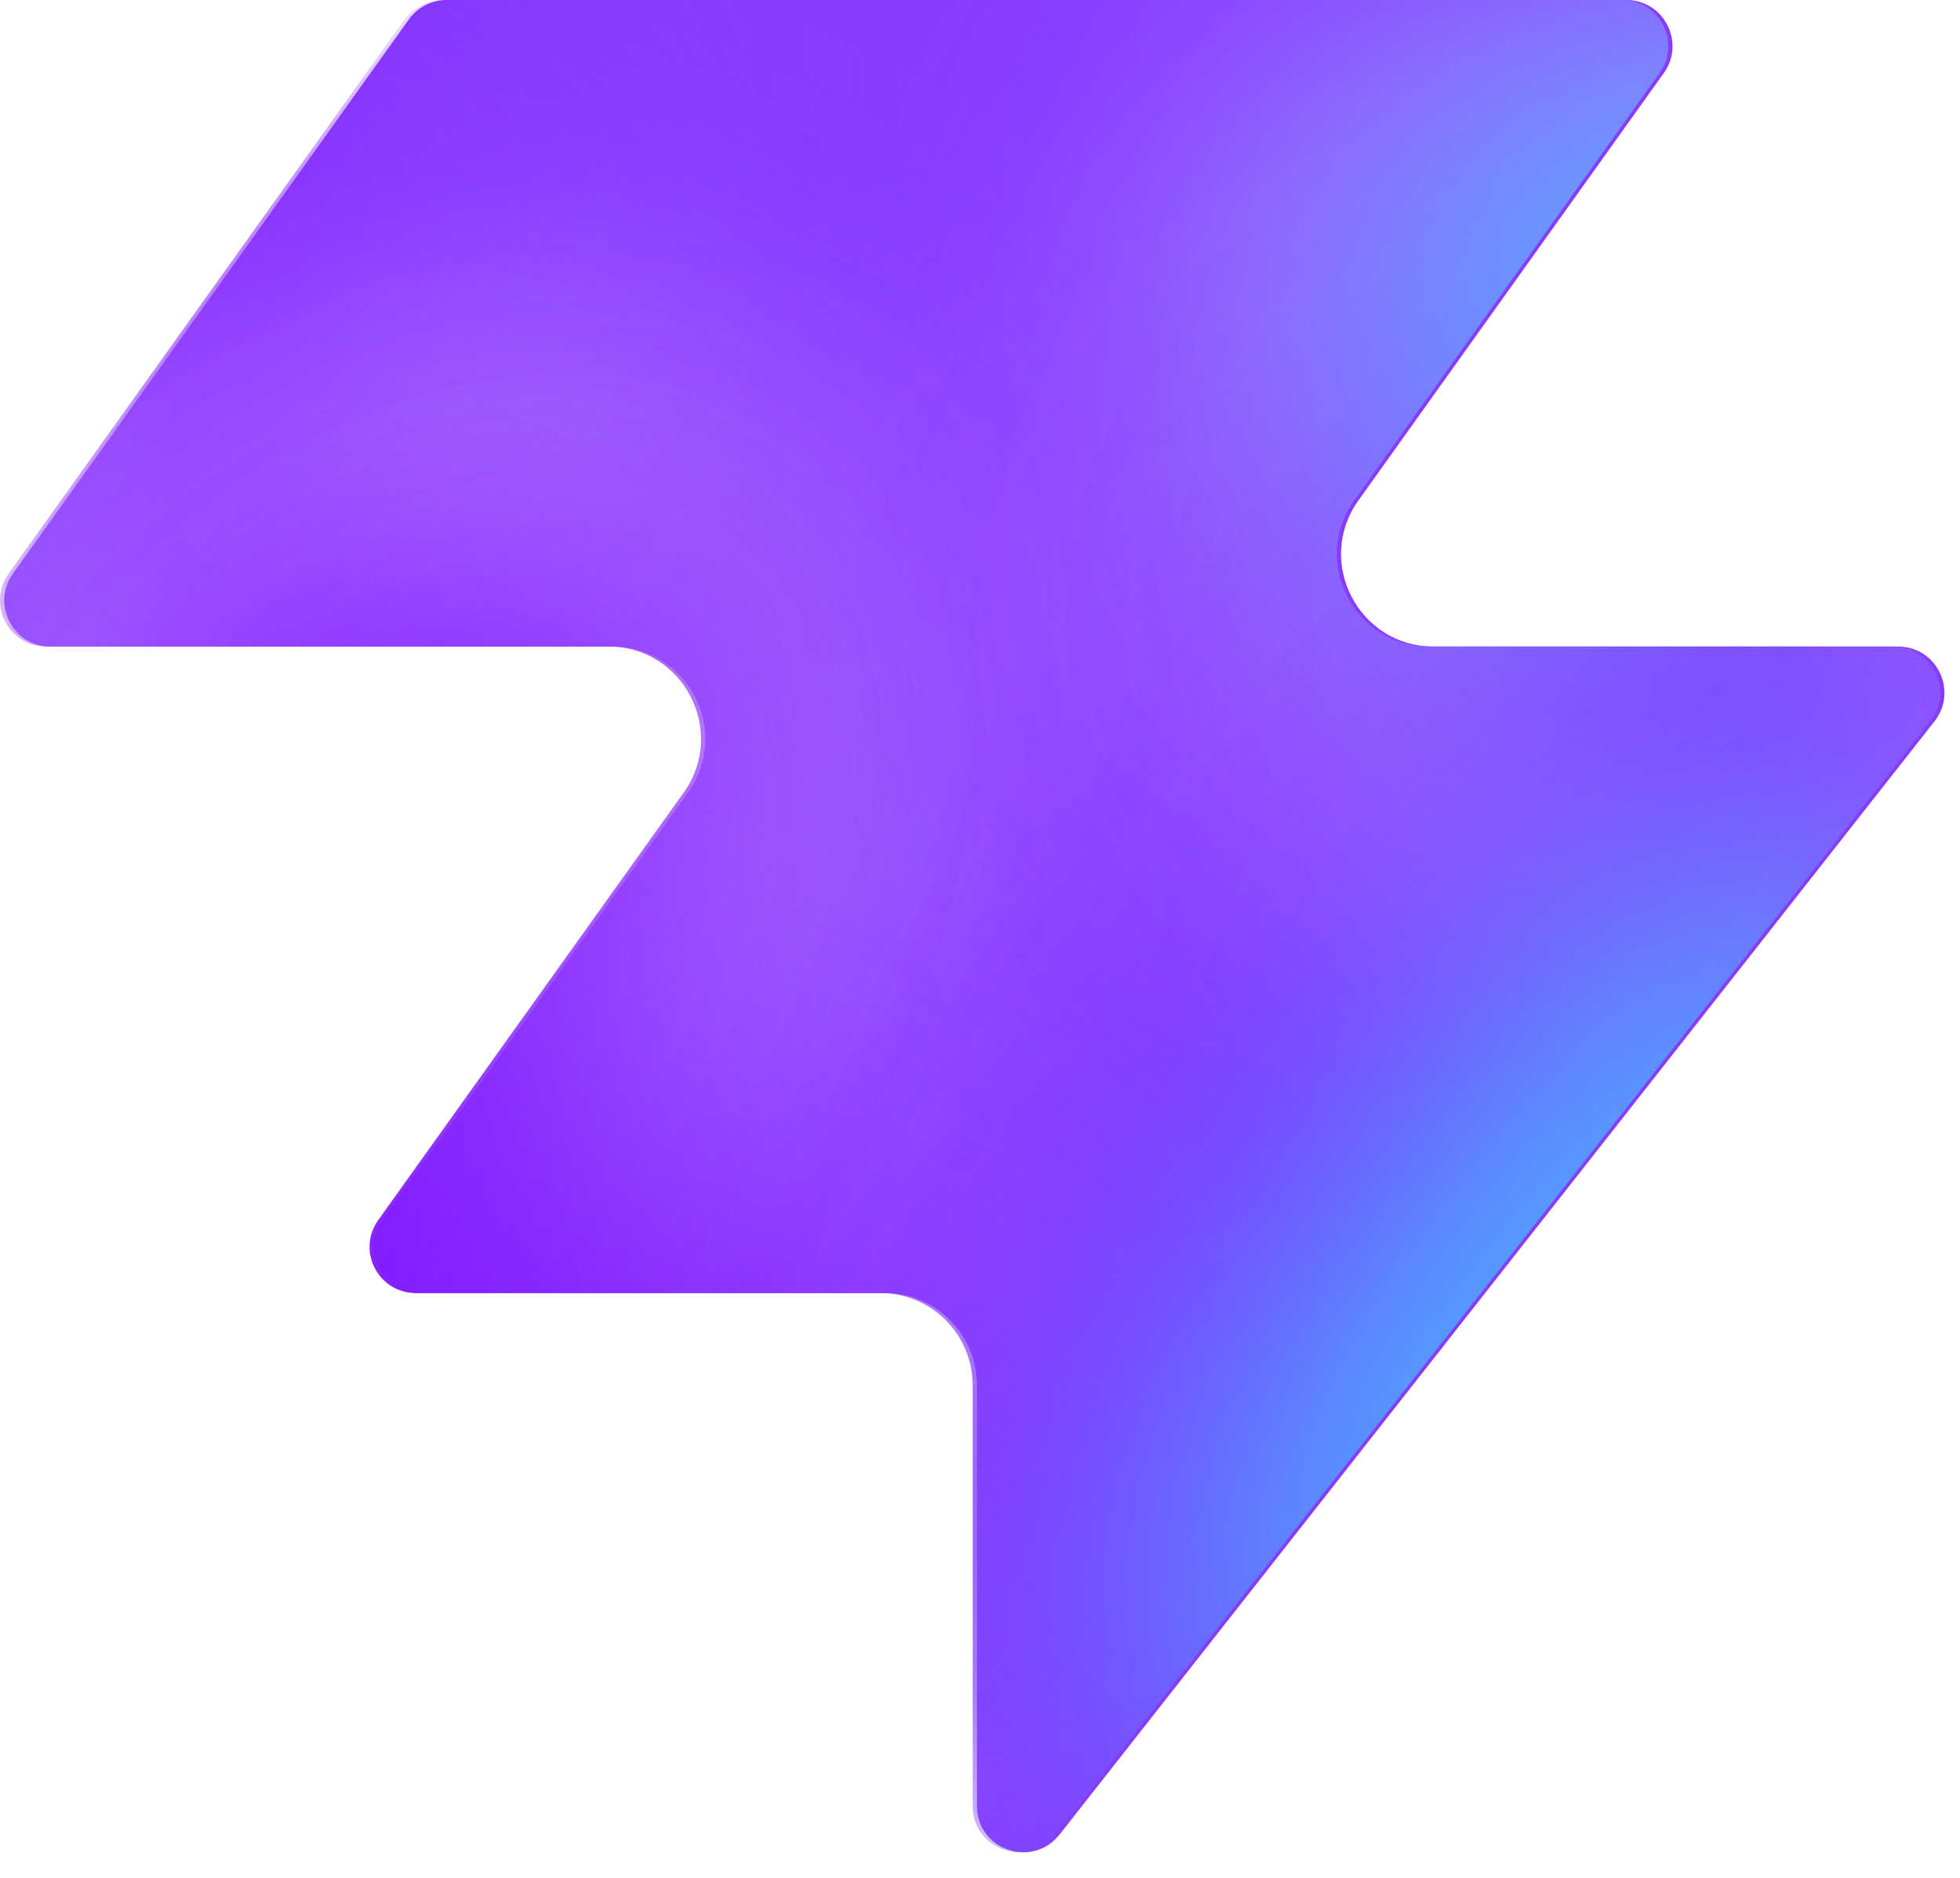
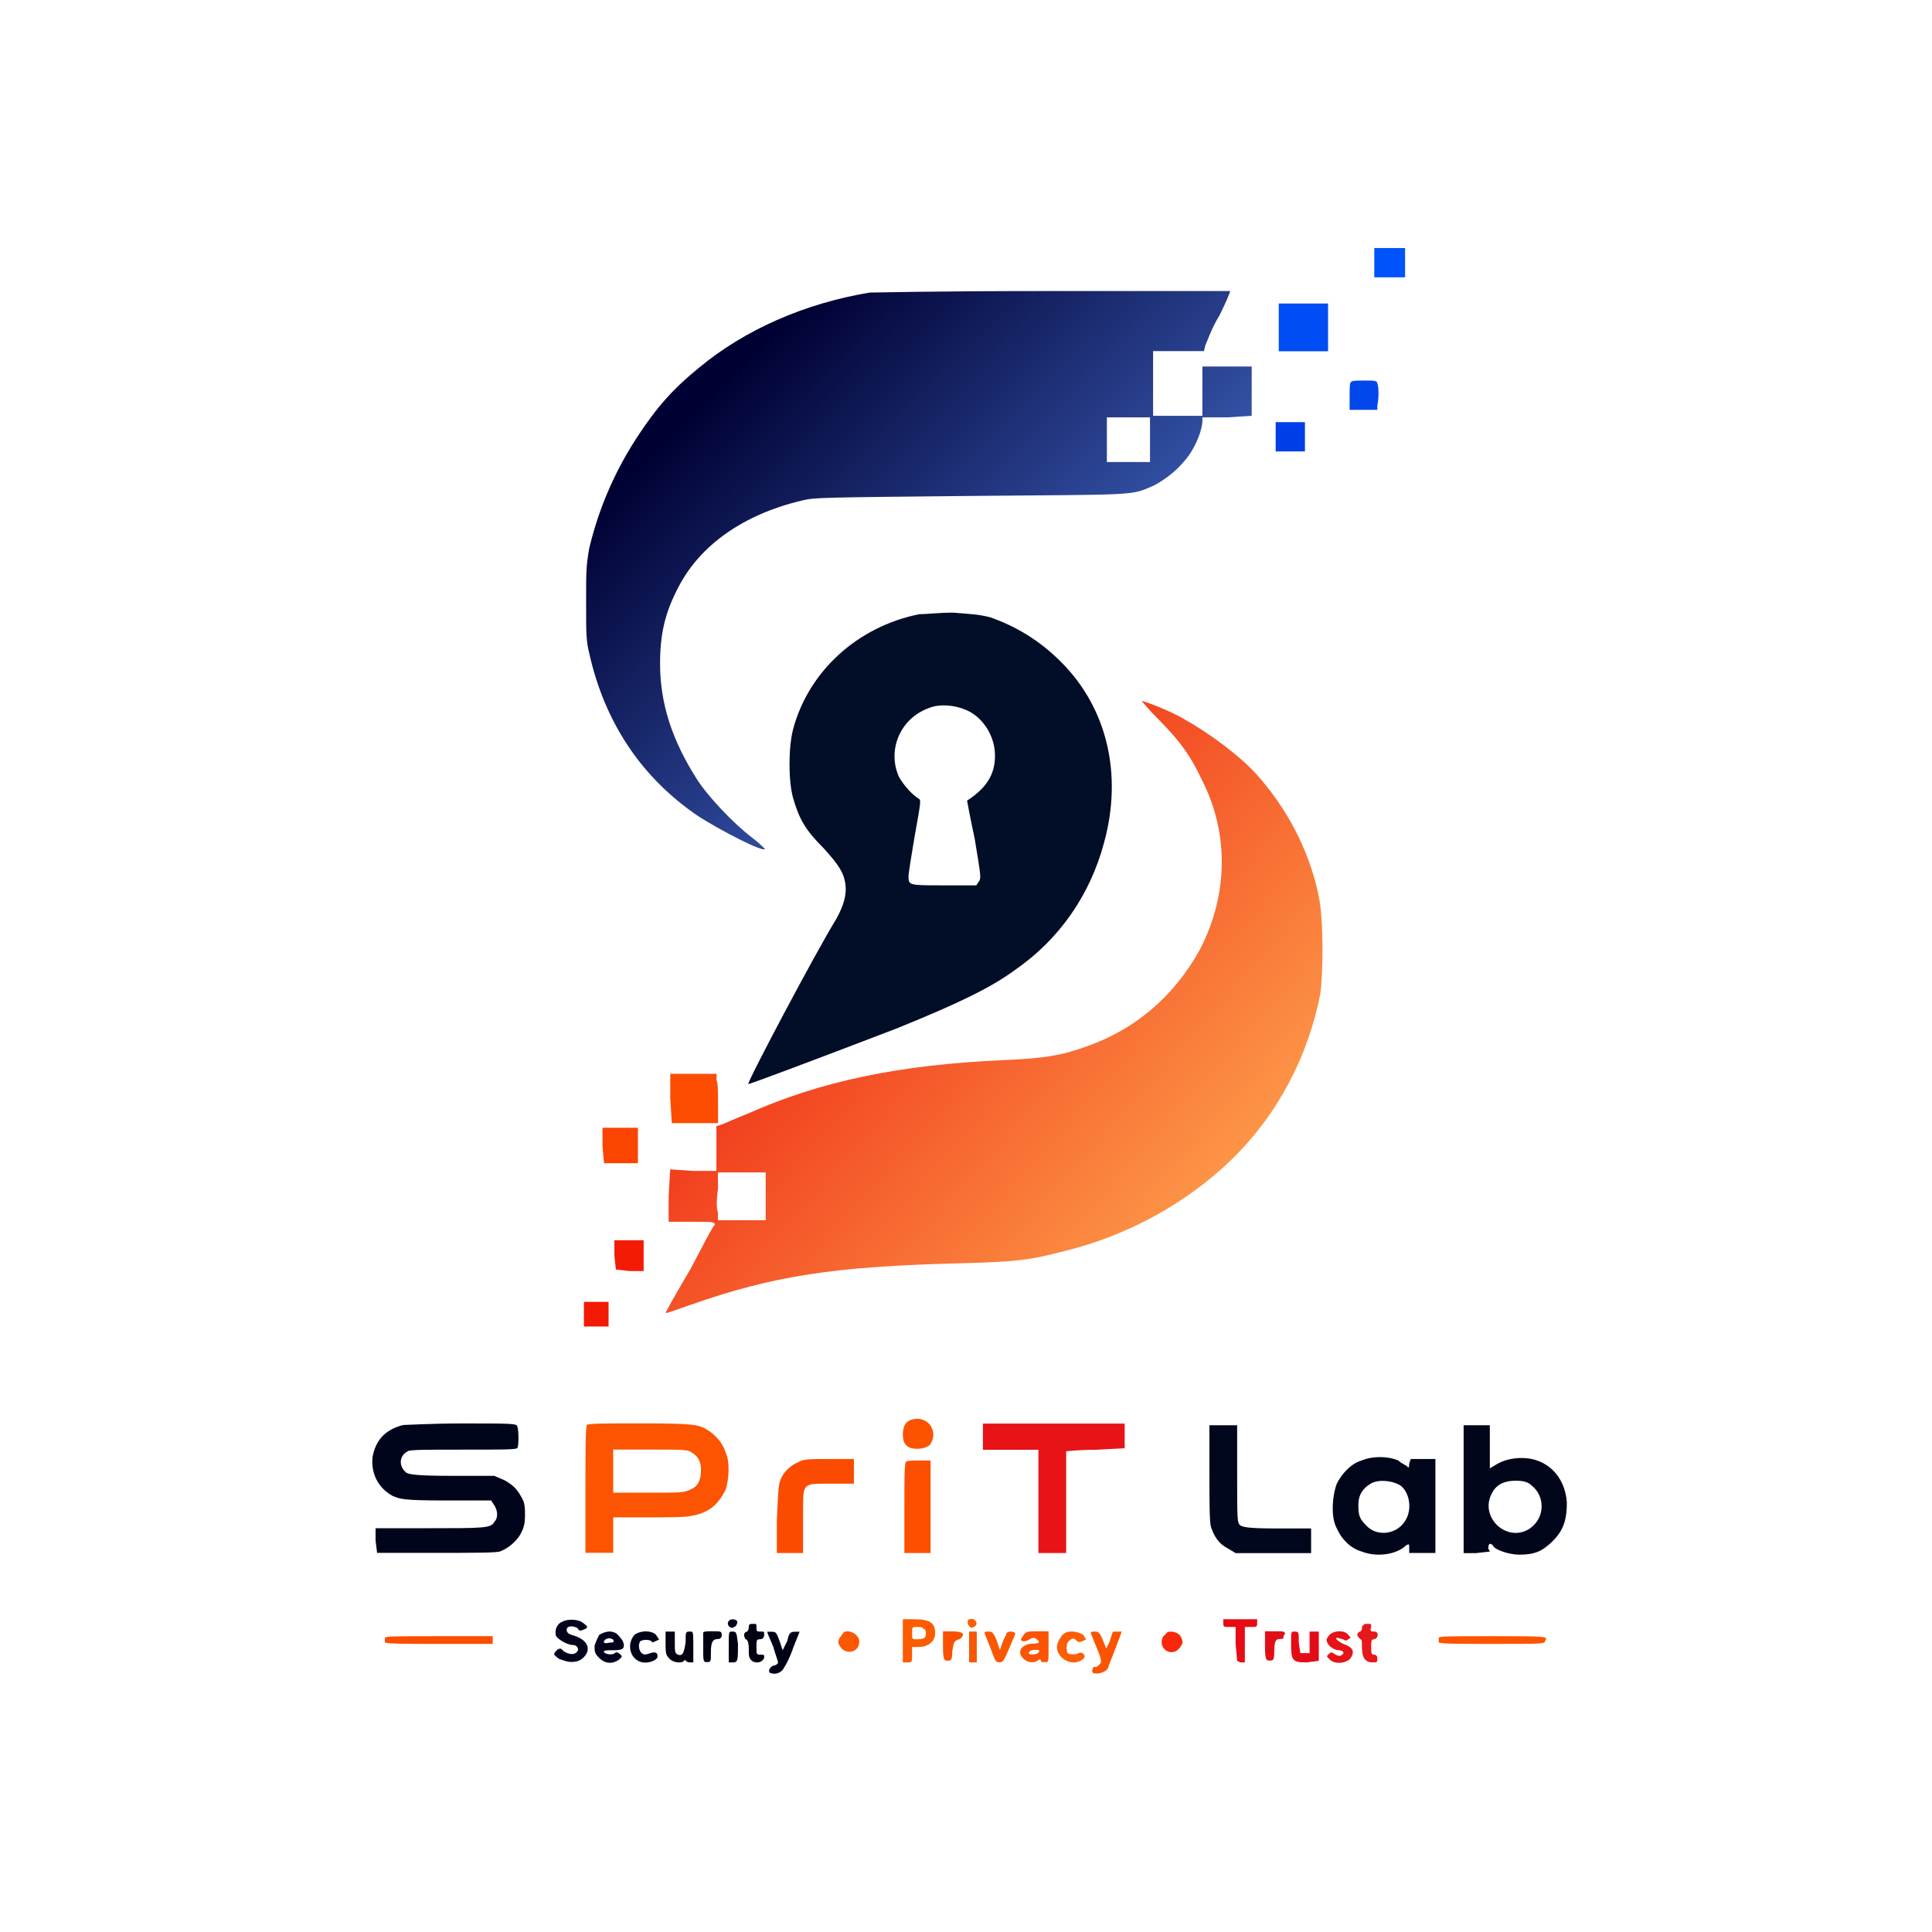
- <svg xmlns="http://www.w3.org/2000/svg" width="48" height="46" fill="none" viewBox="0 0 48 46">
-   <path fill="#863bff" d="M25.946 44.938c-.664.845-2.021.375-2.021-.698V33.937a2.26 2.26 0 0 0-2.262-2.262H10.287c-.92 0-1.456-1.04-.92-1.788l7.48-10.471c1.07-1.497 0-3.578-1.842-3.578H1.237c-.92 0-1.456-1.04-.92-1.788L10.013.474c.214-.297.556-.474.92-.474h28.894c.92 0 1.456 1.04.92 1.788l-7.48 10.471c-1.07 1.498 0 3.579 1.842 3.579h11.377c.943 0 1.473 1.088.89 1.83L25.947 44.94z" style="fill:#863bff;fill:color(display-p3 .525 .23 1);fill-opacity:1" />
-   <mask id="a" width="48" height="46" x="0" y="0" maskUnits="userSpaceOnUse" style="mask-type:alpha">
-     <path fill="#000" d="M25.842 44.938c-.664.844-2.021.375-2.021-.698V33.937a2.26 2.26 0 0 0-2.262-2.262H10.183c-.92 0-1.456-1.04-.92-1.788l7.48-10.471c1.07-1.498 0-3.579-1.842-3.579H1.133c-.92 0-1.456-1.04-.92-1.787L9.91.473c.214-.297.556-.474.92-.474h28.894c.92 0 1.456 1.04.92 1.788l-7.48 10.471c-1.07 1.498 0 3.578 1.842 3.578h11.377c.943 0 1.473 1.088.89 1.832L25.843 44.94z" style="fill:#000;fill-opacity:1" />
-   </mask>
-   <g mask="url(#a)">
-     <g filter="url(#b)">
-       <ellipse cx="5.508" cy="14.704" fill="#ede6ff" rx="5.508" ry="14.704" style="fill:#ede6ff;fill:color(display-p3 .927 .903 1);fill-opacity:1" transform="matrix(.00324 1 1 -.00324 -4.47 31.516)" />
-     </g>
-     <g filter="url(#c)">
-       <ellipse cx="10.399" cy="29.851" fill="#ede6ff" rx="10.399" ry="29.851" style="fill:#ede6ff;fill:color(display-p3 .927 .903 1);fill-opacity:1" transform="matrix(.00324 1 1 -.00324 -39.328 7.883)" />
-     </g>
-     <g filter="url(#d)">
-       <ellipse cx="5.508" cy="30.487" fill="#7e14ff" rx="5.508" ry="30.487" style="fill:#7e14ff;fill:color(display-p3 .492 .077 1);fill-opacity:1" transform="rotate(89.814 -25.913 -14.639)scale(1 -1)" />
-     </g>
-     <g filter="url(#e)">
-       <ellipse cx="5.508" cy="30.599" fill="#7e14ff" rx="5.508" ry="30.599" style="fill:#7e14ff;fill:color(display-p3 .492 .077 1);fill-opacity:1" transform="rotate(89.814 -32.644 -3.334)scale(1 -1)" />
-     </g>
-     <g filter="url(#f)">
-       <ellipse cx="5.508" cy="30.599" fill="#7e14ff" rx="5.508" ry="30.599" style="fill:#7e14ff;fill:color(display-p3 .492 .077 1);fill-opacity:1" transform="matrix(.00324 1 1 -.00324 -34.34 30.47)" />
-     </g>
-     <g filter="url(#g)">
-       <ellipse cx="14.072" cy="22.078" fill="#ede6ff" rx="14.072" ry="22.078" style="fill:#ede6ff;fill:color(display-p3 .927 .903 1);fill-opacity:1" transform="rotate(93.35 24.506 48.493)scale(-1 1)" />
-     </g>
-     <g filter="url(#h)">
-       <ellipse cx="3.47" cy="21.501" fill="#7e14ff" rx="3.47" ry="21.501" style="fill:#7e14ff;fill:color(display-p3 .492 .077 1);fill-opacity:1" transform="rotate(89.009 28.708 47.59)scale(-1 1)" />
-     </g>
-     <g filter="url(#i)">
-       <ellipse cx="3.47" cy="21.501" fill="#7e14ff" rx="3.47" ry="21.501" style="fill:#7e14ff;fill:color(display-p3 .492 .077 1);fill-opacity:1" transform="rotate(89.009 28.708 47.59)scale(-1 1)" />
-     </g>
-     <g filter="url(#j)">
-       <ellipse cx=".387" cy="8.972" fill="#7e14ff" rx="4.407" ry="29.108" style="fill:#7e14ff;fill:color(display-p3 .492 .077 1);fill-opacity:1" transform="rotate(39.51 .387 8.972)" />
-     </g>
-     <g filter="url(#k)">
-       <ellipse cx="47.523" cy="-6.092" fill="#7e14ff" rx="4.407" ry="29.108" style="fill:#7e14ff;fill:color(display-p3 .492 .077 1);fill-opacity:1" transform="rotate(37.892 47.523 -6.092)" />
-     </g>
-     <g filter="url(#l)">
-       <ellipse cx="41.412" cy="6.333" fill="#47bfff" rx="5.971" ry="9.665" style="fill:#47bfff;fill:color(display-p3 .28 .748 1);fill-opacity:1" transform="rotate(37.892 41.412 6.333)" />
-     </g>
-     <g filter="url(#m)">
-       <ellipse cx="-1.879" cy="38.332" fill="#7e14ff" rx="4.407" ry="29.108" style="fill:#7e14ff;fill:color(display-p3 .492 .077 1);fill-opacity:1" transform="rotate(37.892 -1.88 38.332)" />
-     </g>
-     <g filter="url(#n)">
-       <ellipse cx="-1.879" cy="38.332" fill="#7e14ff" rx="4.407" ry="29.108" style="fill:#7e14ff;fill:color(display-p3 .492 .077 1);fill-opacity:1" transform="rotate(37.892 -1.88 38.332)" />
-     </g>
-     <g filter="url(#o)">
-       <ellipse cx="35.651" cy="29.907" fill="#7e14ff" rx="4.407" ry="29.108" style="fill:#7e14ff;fill:color(display-p3 .492 .077 1);fill-opacity:1" transform="rotate(37.892 35.651 29.907)" />
-     </g>
-     <g filter="url(#p)">
-       <ellipse cx="38.418" cy="32.4" fill="#47bfff" rx="5.971" ry="15.297" style="fill:#47bfff;fill:color(display-p3 .28 .748 1);fill-opacity:1" transform="rotate(37.892 38.418 32.4)" />
-     </g>
-   </g>
+ <svg xmlns="http://www.w3.org/2000/svg" viewBox="0 0 1254 1254" width="1254" height="1254">
  <defs>
-     <filter id="b" width="60.045" height="41.654" x="-19.77" y="16.149" color-interpolation-filters="sRGB" filterUnits="userSpaceOnUse">
-       <feFlood flood-opacity="0" result="BackgroundImageFix" />
-       <feBlend in="SourceGraphic" in2="BackgroundImageFix" result="shape" />
-       <feGaussianBlur result="effect1_foregroundBlur_2002_17158" stdDeviation="7.659" />
-     </filter>
-     <filter id="c" width="90.34" height="51.437" x="-54.613" y="-7.533" color-interpolation-filters="sRGB" filterUnits="userSpaceOnUse">
-       <feFlood flood-opacity="0" result="BackgroundImageFix" />
-       <feBlend in="SourceGraphic" in2="BackgroundImageFix" result="shape" />
-       <feGaussianBlur result="effect1_foregroundBlur_2002_17158" stdDeviation="7.659" />
-     </filter>
-     <filter id="d" width="79.355" height="29.4" x="-49.64" y="2.03" color-interpolation-filters="sRGB" filterUnits="userSpaceOnUse">
-       <feFlood flood-opacity="0" result="BackgroundImageFix" />
-       <feBlend in="SourceGraphic" in2="BackgroundImageFix" result="shape" />
-       <feGaussianBlur result="effect1_foregroundBlur_2002_17158" stdDeviation="4.596" />
-     </filter>
-     <filter id="e" width="79.579" height="29.4" x="-45.045" y="20.029" color-interpolation-filters="sRGB" filterUnits="userSpaceOnUse">
-       <feFlood flood-opacity="0" result="BackgroundImageFix" />
-       <feBlend in="SourceGraphic" in2="BackgroundImageFix" result="shape" />
-       <feGaussianBlur result="effect1_foregroundBlur_2002_17158" stdDeviation="4.596" />
-     </filter>
-     <filter id="f" width="79.579" height="29.4" x="-43.513" y="21.178" color-interpolation-filters="sRGB" filterUnits="userSpaceOnUse">
-       <feFlood flood-opacity="0" result="BackgroundImageFix" />
-       <feBlend in="SourceGraphic" in2="BackgroundImageFix" result="shape" />
-       <feGaussianBlur result="effect1_foregroundBlur_2002_17158" stdDeviation="4.596" />
-     </filter>
-     <filter id="g" width="74.749" height="58.852" x="15.756" y="-17.901" color-interpolation-filters="sRGB" filterUnits="userSpaceOnUse">
-       <feFlood flood-opacity="0" result="BackgroundImageFix" />
-       <feBlend in="SourceGraphic" in2="BackgroundImageFix" result="shape" />
-       <feGaussianBlur result="effect1_foregroundBlur_2002_17158" stdDeviation="7.659" />
-     </filter>
-     <filter id="h" width="61.377" height="25.362" x="23.548" y="2.284" color-interpolation-filters="sRGB" filterUnits="userSpaceOnUse">
-       <feFlood flood-opacity="0" result="BackgroundImageFix" />
-       <feBlend in="SourceGraphic" in2="BackgroundImageFix" result="shape" />
-       <feGaussianBlur result="effect1_foregroundBlur_2002_17158" stdDeviation="4.596" />
-     </filter>
-     <filter id="i" width="61.377" height="25.362" x="23.548" y="2.284" color-interpolation-filters="sRGB" filterUnits="userSpaceOnUse">
-       <feFlood flood-opacity="0" result="BackgroundImageFix" />
-       <feBlend in="SourceGraphic" in2="BackgroundImageFix" result="shape" />
-       <feGaussianBlur result="effect1_foregroundBlur_2002_17158" stdDeviation="4.596" />
-     </filter>
-     <filter id="j" width="56.045" height="63.649" x="-27.636" y="-22.853" color-interpolation-filters="sRGB" filterUnits="userSpaceOnUse">
-       <feFlood flood-opacity="0" result="BackgroundImageFix" />
-       <feBlend in="SourceGraphic" in2="BackgroundImageFix" result="shape" />
-       <feGaussianBlur result="effect1_foregroundBlur_2002_17158" stdDeviation="4.596" />
-     </filter>
-     <filter id="k" width="54.814" height="64.646" x="20.116" y="-38.415" color-interpolation-filters="sRGB" filterUnits="userSpaceOnUse">
-       <feFlood flood-opacity="0" result="BackgroundImageFix" />
-       <feBlend in="SourceGraphic" in2="BackgroundImageFix" result="shape" />
-       <feGaussianBlur result="effect1_foregroundBlur_2002_17158" stdDeviation="4.596" />
-     </filter>
-     <filter id="l" width="33.541" height="35.313" x="24.641" y="-11.323" color-interpolation-filters="sRGB" filterUnits="userSpaceOnUse">
-       <feFlood flood-opacity="0" result="BackgroundImageFix" />
-       <feBlend in="SourceGraphic" in2="BackgroundImageFix" result="shape" />
-       <feGaussianBlur result="effect1_foregroundBlur_2002_17158" stdDeviation="4.596" />
-     </filter>
-     <filter id="m" width="54.814" height="64.646" x="-29.286" y="6.009" color-interpolation-filters="sRGB" filterUnits="userSpaceOnUse">
-       <feFlood flood-opacity="0" result="BackgroundImageFix" />
-       <feBlend in="SourceGraphic" in2="BackgroundImageFix" result="shape" />
-       <feGaussianBlur result="effect1_foregroundBlur_2002_17158" stdDeviation="4.596" />
-     </filter>
-     <filter id="n" width="54.814" height="64.646" x="-29.286" y="6.009" color-interpolation-filters="sRGB" filterUnits="userSpaceOnUse">
-       <feFlood flood-opacity="0" result="BackgroundImageFix" />
-       <feBlend in="SourceGraphic" in2="BackgroundImageFix" result="shape" />
-       <feGaussianBlur result="effect1_foregroundBlur_2002_17158" stdDeviation="4.596" />
-     </filter>
-     <filter id="o" width="54.814" height="64.646" x="8.244" y="-2.416" color-interpolation-filters="sRGB" filterUnits="userSpaceOnUse">
-       <feFlood flood-opacity="0" result="BackgroundImageFix" />
-       <feBlend in="SourceGraphic" in2="BackgroundImageFix" result="shape" />
-       <feGaussianBlur result="effect1_foregroundBlur_2002_17158" stdDeviation="4.596" />
-     </filter>
-     <filter id="p" width="39.409" height="43.623" x="18.713" y="10.588" color-interpolation-filters="sRGB" filterUnits="userSpaceOnUse">
-       <feFlood flood-opacity="0" result="BackgroundImageFix" />
-       <feBlend in="SourceGraphic" in2="BackgroundImageFix" result="shape" />
-       <feGaussianBlur result="effect1_foregroundBlur_2002_17158" stdDeviation="4.596" />
-     </filter>
+     <linearGradient id="grad2" x1="0.113" y1="0.727" x2="0.961" y2="0.000">
+       <stop offset="0%" stop-color="#000133" />
+       <stop offset="100%" stop-color="#598cfb" />
+     </linearGradient>
+     <linearGradient id="grad7" x1="0.019" y1="0.987" x2="0.958" y2="0.214">
+       <stop offset="0%" stop-color="#ea0000" />
+       <stop offset="100%" stop-color="#fea14c" />
+     </linearGradient>
  </defs>
+   <g transform="translate(892,161)">
+     <g transform="translate(-3,22) scale(1,-1)" fill="#0053fb" stroke="none">
+       <path d="M3 13 l0 -10 10 0 10 0 0 10 0 9 -10 0 -10 0 0 -9z" />
+     </g>
+   </g>
+   <g transform="translate(380,189)">
+     <g transform="translate(-3.566808,365.9034) scale(1,-1)" fill="url(#grad2)" stroke="none">
+       <path d="M188 365 c-42 -7 -81 -24 -111 -49 -16 -13 -27 -25 -40 -45 -15 -23 -25 -47 -31 -72 -2 -12 -2 -14 -2 -35 0 -20 0 -25 2 -33 10 -45 34 -81 71 -106 14 -9 43 -24 43 -21 0 0 -4 4 -8 7 -12 9 -29 27 -36 38 -16 25 -24 49 -24 75 0 19 3 33 12 50 14 27 42 47 80 56 8 2 11 2 109 3 111 1 104 0 120 7 9 5 16 11 22 19 5 7 9 17 9 23 l0 2 16 0 16 1 0 16 0 16 -16 0 -16 0 0 -16 0 -16 -16 0 -16 0 0 21 0 21 16 0 17 0 1 4 c1 2 4 11 9 19 4 8 7 15 7 16 0 0 -51 0 -113 0 -85 0 -115 -1 -121 -1z m182 -95 l0 -15 -14 0 -14 0 0 14 0 15 14 0 14 0 0 -14z" />
+     </g>
+   </g>
+   <g transform="translate(830,197)">
+     <g transform="translate(-3,34) scale(1,-1)" fill="#004cf5" stroke="none">
+       <path d="M3 19 l0 -16 16 0 16 0 0 16 0 15 -16 0 -16 0 0 -15z" />
+     </g>
+   </g>
+   <g transform="translate(876,247)">
+     <g transform="translate(-3,22) scale(1,-1)" fill="#0147ec" stroke="none">
+       <path d="M4 21 c-1 0 -1 -4 -1 -9 l0 -9 9 0 9 0 0 3 c1 4 1 12 0 14 0 2 -2 2 -8 2 -5 0 -9 0 -9 -1z" />
+     </g>
+   </g>
+   <g transform="translate(828,274)">
+     <g transform="translate(-3,22) scale(1,-1)" fill="#003ee8" stroke="none">
+       <path d="M3 13 l0 -10 10 0 9 0 0 10 0 9 -9 0 -10 0 0 -9z" />
+     </g>
+   </g>
+   <g transform="translate(486,398)">
+     <g transform="translate(-3.310523,308.6557) scale(1,-1)" fill="#020d27" stroke="none">
+       <path d="M114 308 c-40 -8 -72 -37 -82 -75 -3 -12 -3 -33 0 -44 4 -14 8 -21 20 -33 10 -11 13 -16 14 -23 1 -7 -1 -14 -6 -23 -13 -21 -58 -106 -57 -107 1 0 36 13 96 36 42 17 62 27 77 38 29 20 49 49 58 83 12 44 2 87 -28 117 -14 14 -29 23 -46 29 -8 2 -12 2 -24 3 -10 0 -17 -1 -22 -1z m30 -62 c10 -4 18 -15 19 -27 1 -13 -4 -23 -18 -32 0 0 2 -11 5 -25 4 -24 4 -25 3 -27 l-2 -3 -21 0 c-23 0 -23 0 -23 6 0 2 2 14 4 26 4 22 4 23 3 24 -5 3 -10 9 -13 14 -8 17 0 38 19 45 7 3 17 2 24 -1z" />
+     </g>
+   </g>
+   <g transform="translate(432,455)">
+     <g transform="translate(-3,401) scale(1,-1)" fill="url(#grad7)" stroke="none">
+       <path d="M323 389 c14 -14 21 -24 28 -39 18 -35 17 -75 -1 -110 -17 -31 -43 -53 -76 -64 -14 -5 -26 -7 -50 -8 -70 -3 -121 -14 -168 -35 -8 -3 -16 -7 -17 -7 l-3 -1 0 -15 0 -14 -15 0 -15 1 -1 -17 0 -17 15 0 c13 0 15 0 15 -2 -1 0 -8 -14 -16 -29 -9 -15 -16 -28 -16 -28 0 -1 7 2 16 5 54 19 94 25 174 27 38 1 46 2 69 8 41 10 79 31 108 59 30 29 50 67 58 108 2 15 2 49 -1 63 -6 30 -21 58 -41 80 -11 12 -30 26 -46 35 -8 5 -26 12 -28 12 0 0 5 -6 11 -12z m-255 -309 l0 -16 -15 0 -16 0 0 5 c-1 2 -1 9 0 15 l0 11 16 0 15 0 0 -15z" />
+     </g>
+   </g>
+   <g transform="translate(435,697)">
+     <g transform="translate(-2.950457,36) scale(1,-1)" fill="#fb4c00" stroke="none">
+       <path d="M3 20 l1 -16 15 0 15 0 0 12 c0 7 0 14 -1 16 l0 4 -15 0 -15 0 0 -16z" />
+     </g>
+   </g>
+   <g transform="translate(391,732)">
+     <g transform="translate(-2.936529,27) scale(1,-1)" fill="#fb4400" stroke="none">
+       <path d="M3 15 l1 -11 11 0 11 0 0 11 0 12 -11 0 -12 0 0 -12z" />
+     </g>
+   </g>
+   <g transform="translate(399,805)">
+     <g transform="translate(-3.225981,23) scale(1,-1)" fill="#f41b04" stroke="none">
+       <path d="M3 13 l1 -9 9 -1 9 0 0 10 0 10 -9 0 -10 0 0 -10z" />
+     </g>
+   </g>
+   <g transform="translate(379,845)">
+     <g transform="translate(-3,19) scale(1,-1)" fill="#f31903" stroke="none">
+       <path d="M3 11 l0 -8 8 0 8 0 0 8 0 8 -8 0 -8 0 0 -8z" />
+     </g>
+   </g>
+   <g transform="translate(586,921)">
+     <g transform="translate(-3,22.36586) scale(1,-1)" fill="#fc5300" stroke="none">
+       <path d="M9 22 c-4 -1 -6 -4 -6 -10 0 -6 3 -9 9 -9 4 0 6 1 8 2 7 8 0 20 -11 17z" />
+     </g>
+   </g>
+   <g transform="translate(242,924)">
+     <g transform="translate(-3.231562,87.918) scale(1,-1)" fill="#00051c" stroke="none">
+       <path d="M23 87 c-12 -3 -18 -10 -20 -21 -1 -11 4 -20 13 -25 5 -2 6 -3 35 -3 l29 0 2 -3 c2 -3 3 -8 0 -11 -2 -4 -7 -4 -43 -4 l-34 0 0 -8 1 -8 38 0 c24 0 40 0 42 1 5 2 10 6 13 11 2 4 3 6 3 13 0 8 -1 9 -4 14 -2 3 -4 5 -9 8 l-7 3 -27 0 c-24 0 -28 1 -30 2 -5 4 -5 11 1 14 1 1 13 1 36 1 25 0 34 0 35 1 1 1 1 12 0 14 0 2 -4 2 -36 2 -19 0 -37 -1 -38 -1z" />
+     </g>
+   </g>
+   <g transform="translate(380,924)">
+     <g transform="translate(-3,86.86938) scale(1,-1)" fill="#fc5400" stroke="none">
+       <path d="M4 86 c-1 0 -1 -19 -1 -42 l0 -41 9 0 9 0 0 12 0 11 22 0 c13 0 25 0 29 1 11 2 17 7 22 17 2 6 3 18 0 24 -2 7 -8 13 -14 16 -5 2 -6 3 -41 3 -19 0 -35 0 -35 -1z m68 -18 c4 -2 6 -6 6 -11 0 -7 -2 -11 -7 -13 -4 -2 -7 -2 -27 -2 l-23 0 0 14 0 14 24 0 c21 0 25 0 27 -2z" />
+     </g>
+   </g>
+   <g transform="translate(638,924)">
+     <g transform="translate(-3,87) scale(1,-1)" fill="#e81317" stroke="none">
+       <path d="M3 79 l0 -9 18 0 18 0 0 -33 0 -34 9 0 9 0 0 33 c0 17 0 32 0 33 0 0 8 1 19 1 l19 1 0 8 0 8 -46 0 -46 0 0 -8z" />
+     </g>
+   </g>
+   <g transform="translate(785,925)">
+     <g transform="translate(-3,86.07787) scale(1,-1)" fill="#01071d" stroke="none">
+       <path d="M3 55 c0 -17 0 -32 1 -35 2 -6 5 -11 11 -14 l5 -3 24 0 25 0 0 8 0 8 -22 0 c-20 0 -22 1 -24 2 -2 2 -2 3 -2 33 l0 32 -9 0 -9 0 0 -31z" />
+     </g>
+   </g>
+   <g transform="translate(950,925)">
+     <g transform="translate(-3,87.08088) scale(1,-1)" fill="#01061a" stroke="none">
+       <path d="M3 46 l0 -42 8 0 9 1 -1 2 c0 3 1 4 3 2 1 -3 11 -6 17 -6 10 0 15 2 22 9 7 7 9 14 9 25 -1 13 -8 23 -19 27 -8 3 -19 2 -26 -2 l-5 -3 0 14 0 14 -9 0 -8 0 0 -41z m44 2 c9 -7 9 -21 -1 -28 -15 -10 -34 8 -24 24 3 5 8 7 15 7 5 0 8 -1 10 -3z" />
+     </g>
+   </g>
+   <g transform="translate(865,946)">
+     <g transform="translate(-3.325973,65.99881) scale(1,-1)" fill="#01061b" stroke="none">
+       <path d="M22 64 c-7 -2 -13 -9 -16 -15 -3 -8 -4 -22 0 -29 3 -7 9 -13 16 -15 10 -4 23 -2 29 4 2 1 2 1 2 -2 l0 -3 9 0 8 0 0 31 0 30 -8 0 -8 0 -1 -3 c0 -3 -1 -3 -1 -2 -1 1 -4 2 -6 4 -7 3 -17 3 -24 0z m25 -16 c6 -4 8 -15 4 -22 -5 -10 -19 -12 -26 -4 -4 4 -5 6 -5 13 0 7 3 11 8 14 5 3 14 2 19 -1z" />
+     </g>
+   </g>
+   <g transform="translate(504,947)">
+     <g transform="translate(-2.761287,64) scale(1,-1)" fill="#fb4b00" stroke="none">
+       <path d="M17 62 c-5 -2 -9 -6 -11 -10 -2 -4 -2 -7 -3 -27 l0 -22 8 0 9 0 0 20 c0 20 0 20 2 23 3 2 3 2 17 2 l14 0 0 8 0 8 -16 0 c-12 0 -17 0 -20 -2z" />
+     </g>
+   </g>
+   <g transform="translate(587,948)">
+     <g transform="translate(-3,63) scale(1,-1)" fill="#fc5000" stroke="none">
+       <path d="M4 62 c-1 0 -1 -14 -1 -30 l0 -29 9 0 8 0 0 30 0 30 -8 0 c-4 0 -8 0 -8 -1z" />
+     </g>
+   </g>
+   <g transform="translate(360,1051)">
+     <g transform="translate(-3.171796,30.70588) scale(1,-1)" fill="#01031b" stroke="none">
+       <path d="M8 29 c-3 -1 -5 -5 -4 -9 1 -2 7 -6 11 -6 3 0 4 -3 3 -4 -2 -3 -6 -2 -9 0 -2 2 -2 2 -4 1 -3 -3 -3 -3 1 -6 3 -1 5 -2 8 -2 4 0 6 1 8 3 5 5 3 11 -6 14 -4 1 -5 2 -5 4 0 2 3 3 7 1 1 -2 2 -2 4 -1 3 1 3 2 0 4 -3 3 -11 3 -14 1z" />
+     </g>
+   </g>
+   <g transform="translate(472,1051)">
+     <g transform="translate(-3.396293,8.913266) scale(1,-1)" fill="#00011f" stroke="none">
+       <path d="M4 7 c-1 -2 2 -5 4 -3 1 0 2 2 2 3 0 2 -5 3 -6 0z" />
+     </g>
+   </g>
+   <g transform="translate(586,1051)">
+     <g transform="translate(-3,31) scale(1,-1)" fill="#fc5b01" stroke="none">
+       <path d="M3 17 l0 -14 3 0 c3 0 3 0 3 5 l0 5 4 0 c7 0 11 4 11 9 0 7 -4 9 -14 9 l-7 0 0 -14z m13 8 c1 0 2 -1 2 -3 0 -3 -1 -4 -6 -4 -3 0 -3 0 -3 4 0 4 0 4 3 4 2 0 4 0 4 -1z" />
+     </g>
+   </g>
+   <g transform="translate(628,1051)">
+     <g transform="translate(-3.58751,8.845224) scale(1,-1)" fill="#fb5d01" stroke="none">
+       <path d="M4 8 c-1 -1 0 -3 1 -4 1 -1 1 -1 3 0 2 1 2 4 -1 5 -2 0 -3 0 -3 -1z" />
+     </g>
+   </g>
+   <g transform="translate(794,1051)">
+     <g transform="translate(-3,31) scale(1,-1)" fill="#e70b15" stroke="none">
+       <path d="M3 29 c0 -3 0 -3 4 -3 l4 0 0 -11 1 -11 2 -1 3 0 0 11 0 12 4 0 c4 0 4 0 4 3 l0 2 -11 0 -11 0 0 -2z" />
+     </g>
+   </g>
+   <g transform="translate(483,1054)">
+     <g transform="translate(-3,28) scale(1,-1)" fill="#000011" stroke="none">
+       <path d="M6 26 c0 -2 -1 -3 -1 -3 -1 0 -2 -1 -2 -2 0 -2 1 -3 1 -3 1 0 2 -2 2 -6 0 -5 0 -6 2 -8 3 -2 7 -1 8 2 0 2 0 2 -2 2 -3 0 -3 0 -3 5 0 4 0 5 2 5 2 0 3 1 3 3 0 2 0 2 -2 2 -3 0 -3 0 -3 3 0 2 0 2 -2 2 -2 0 -3 0 -3 -2z" />
+     </g>
+   </g>
+   <g transform="translate(881,1054)">
+     <g transform="translate(-3,28) scale(1,-1)" fill="#e5181c" stroke="none">
+       <path d="M7 27 c-1 0 -1 -1 -1 -2 0 -1 -1 -2 -1 -2 -1 0 -2 -1 -2 -2 0 -1 1 -2 2 -3 1 0 1 -2 1 -5 0 -7 2 -10 7 -10 3 0 3 0 3 3 0 1 -1 2 -2 2 -2 0 -2 1 -2 5 0 4 0 5 2 5 3 1 3 5 0 5 -2 0 -3 0 -2 3 0 2 0 2 -2 2 -2 0 -3 0 -3 -1z" />
+     </g>
+   </g>
+   <g transform="translate(386,1059)">
+     <g transform="translate(-3.083884,23.11879) scale(1,-1)" fill="#01031c" stroke="none">
+       <path d="M6 21 c-1 -2 -2 -4 -3 -7 0 -4 0 -5 3 -8 4 -4 9 -4 13 -1 2 2 2 2 1 3 -2 2 -3 2 -4 1 -1 -1 -6 -1 -7 1 0 1 2 1 6 1 6 0 7 1 7 3 0 2 -1 4 -3 6 -3 4 -8 4 -13 1z m9 -3 c1 -2 0 -2 -2 -2 -4 -1 -5 0 -3 2 2 1 3 1 5 0z" />
+     </g>
+   </g>
+   <g transform="translate(409,1059)">
+     <g transform="translate(-3.199557,23.12986) scale(1,-1)" fill="#010319" stroke="none">
+       <path d="M6 21 c-6 -7 -2 -18 7 -18 4 0 8 2 8 4 0 3 -2 3 -5 2 -3 -1 -4 -1 -5 0 -2 1 -3 6 -1 8 2 1 5 1 7 0 0 -1 1 -1 3 0 l2 1 -2 3 c-3 3 -10 3 -14 0z" />
+     </g>
+   </g>
+   <g transform="translate(432,1059)">
+     <g transform="translate(-3,23) scale(1,-1)" fill="#030312" stroke="none">
+       <path d="M3 16 c0 -6 0 -8 2 -10 2 -3 8 -4 10 -2 1 1 1 1 1 0 0 0 1 -1 3 -1 l2 0 0 10 c0 10 0 10 -2 10 -3 0 -3 0 -3 -7 -1 -7 -2 -9 -5 -8 -2 1 -2 2 -2 8 l0 7 -3 0 -3 0 0 -7z" />
+     </g>
+   </g>
+   <g transform="translate(456,1059)">
+     <g transform="translate(-3.577069,22.8) scale(1,-1)" fill="#000113" stroke="none">
+       <path d="M4 22 c0 0 0 -4 0 -9 0 -9 0 -10 2 -10 3 0 3 0 3 6 0 7 1 9 5 9 1 0 2 1 2 2 0 3 0 3 -6 3 -3 0 -6 0 -6 -1z" />
+     </g>
+   </g>
+   <g transform="translate(473,1059)">
+     <g transform="translate(-3,23) scale(1,-1)" fill="#000012" stroke="none">
+       <path d="M3 13 l0 -10 3 0 c3 0 3 2 3 12 -1 8 -1 8 -4 8 -2 0 -2 0 -2 -10z" />
+     </g>
+   </g>
+   <g transform="translate(498,1059)">
+     <g transform="translate(-3,31.11377) scale(1,-1)" fill="#000115" stroke="none">
+       <path d="M3 31 c0 -1 2 -5 4 -10 1 -4 3 -9 3 -10 0 -1 -2 -2 -3 -2 -3 -1 -4 -5 -1 -5 3 -1 7 1 8 4 1 1 4 7 6 13 l4 10 -3 0 c-3 0 -4 -1 -5 -6 l-3 -6 -2 6 c-2 5 -2 6 -5 6 -2 0 -3 0 -3 0z" />
+     </g>
+   </g>
+   <g transform="translate(544,1059)">
+     <g transform="translate(-3.241098,16.36803) scale(1,-1)" fill="#fd5702" stroke="none">
+       <path d="M7 16 c-1 -1 -2 -3 -3 -4 -1 -3 -1 -3 1 -6 4 -5 12 -3 12 4 0 4 -6 8 -10 6z" />
+     </g>
+   </g>
+   <g transform="translate(612,1059)">
+     <g transform="translate(-2.928963,22.88501) scale(1,-1)" fill="#fa5100" stroke="none">
+       <path d="M3 13 c0 -9 1 -9 3 -9 2 0 3 0 3 6 1 6 1 7 5 8 1 1 2 2 2 3 0 1 -2 2 -7 2 l-6 0 0 -10z" />
+     </g>
+   </g>
+   <g transform="translate(629,1059)">
+     <g transform="translate(-3,23) scale(1,-1)" fill="#f75706" stroke="none">
+       <path d="M3 13 l0 -10 3 0 2 0 0 10 0 10 -2 0 -3 0 0 -10z" />
+     </g>
+   </g>
+   <g transform="translate(639,1059)">
+     <g transform="translate(-2.996997,23) scale(1,-1)" fill="#fa5702" stroke="none">
+       <path d="M3 22 c0 0 2 -5 4 -10 3 -8 3 -9 6 -9 2 0 3 2 6 9 2 5 4 9 4 10 0 0 -1 1 -3 1 -2 0 -3 -1 -3 -2 -1 -2 -2 -4 -3 -7 l-1 -3 -2 6 c-2 5 -3 6 -5 6 -2 0 -3 0 -3 -1z" />
+     </g>
+   </g>
+   <g transform="translate(662,1059)">
+     <g transform="translate(-3.410286,22.8293) scale(1,-1)" fill="#fb5501" stroke="none">
+       <path d="M6 21 c-1 -2 -2 -3 -2 -3 0 -2 3 -2 6 0 2 1 3 1 4 0 3 -2 2 -3 -2 -3 -8 0 -11 -6 -6 -10 2 -2 6 -3 9 -1 1 1 2 1 2 0 0 -1 1 -1 3 -1 2 0 2 0 2 10 l0 10 -7 0 c-6 0 -7 0 -9 -2z m10 -11 c-1 -2 -3 -2 -6 -2 -2 1 0 3 3 3 2 0 3 0 3 -1z" />
+     </g>
+   </g>
+   <g transform="translate(686,1059)">
+     <g transform="translate(-3,23.05414) scale(1,-1)" fill="#fe5e03" stroke="none">
+       <path d="M8 22 c-2 -1 -5 -6 -5 -9 0 -5 5 -10 11 -10 3 0 7 2 7 4 0 2 -3 3 -4 2 -2 -1 -5 -1 -7 0 -1 2 -1 7 1 8 2 2 3 2 5 0 1 -1 2 -1 4 0 l2 1 -2 3 c-3 2 -9 3 -12 1z" />
+     </g>
+   </g>
+   <g transform="translate(708,1059)">
+     <g transform="translate(-2.991713,31) scale(1,-1)" fill="#fb5400" stroke="none">
+       <path d="M3 30 c0 0 2 -5 4 -10 3 -7 3 -9 2 -10 -1 -1 -2 -2 -3 -2 -2 1 -3 -4 -1 -4 3 -1 8 1 9 3 1 3 9 23 9 24 0 0 -1 0 -3 0 -2 0 -3 0 -3 -1 0 0 -1 -3 -2 -6 l-2 -4 -2 5 c-2 5 -3 6 -5 6 -2 0 -3 0 -3 -1z" />
+     </g>
+   </g>
+   <g transform="translate(754,1059)">
+     <g transform="translate(-3.094415,16.29179) scale(1,-1)" fill="#fa270a" stroke="none">
+       <path d="M7 16 c-1 -1 -2 -2 -3 -3 -4 -8 6 -14 11 -7 2 3 2 3 1 6 -1 3 -5 5 -9 4z" />
+     </g>
+   </g>
+   <g transform="translate(821,1059)">
+     <g transform="translate(-2.93029,22.81567) scale(1,-1)" fill="#e00f16" stroke="none">
+       <path d="M3 13 c0 -9 1 -9 3 -9 2 0 3 0 3 5 0 8 1 9 4 9 1 0 2 0 2 1 0 0 0 2 1 2 0 2 -1 2 -6 2 l-7 0 0 -10z" />
+     </g>
+   </g>
+   <g transform="translate(838,1059)">
+     <g transform="translate(-3,23) scale(1,-1)" fill="#e30c16" stroke="none">
+       <path d="M3 15 c0 -11 1 -12 10 -12 l8 1 0 9 0 10 -3 0 -3 0 0 -7 0 -7 -3 0 -3 0 -1 7 c0 7 0 7 -3 7 -2 0 -2 0 -2 -8z" />
+     </g>
+   </g>
+   <g transform="translate(861,1059)">
+     <g transform="translate(-3,23.05912) scale(1,-1)" fill="#e41518" stroke="none">
+       <path d="M5 21 c-1 -1 -2 -3 -2 -3 0 -3 3 -6 7 -7 4 0 5 -2 3 -3 -1 -1 -2 -1 -4 0 -3 2 -3 2 -5 0 -1 -1 -1 -1 1 -3 3 -3 9 -3 13 0 4 5 2 8 -4 10 -4 2 -6 4 -4 4 1 0 3 -1 4 -1 1 -1 2 -1 3 0 2 1 2 1 0 3 -2 3 -9 3 -12 0z" />
+     </g>
+   </g>
+   <g transform="translate(250,1062)">
+     <g transform="translate(-3.174274,8) scale(1,-1)" fill="#fd4e00" stroke="none">
+       <path d="M3 7 c0 -1 0 -2 0 -3 1 -1 13 -1 36 -1 l34 0 0 3 0 2 -35 0 c-29 0 -34 0 -35 -1z" />
+     </g>
+   </g>
+   <g transform="translate(934,1062)">
+     <g transform="translate(-3.174274,8) scale(1,-1)" fill="#fd5400" stroke="none">
+       <path d="M3 7 c0 -1 0 -2 0 -3 1 -1 12 -1 35 -1 33 0 34 0 34 2 1 1 1 2 0 2 0 1 -16 1 -34 1 -29 0 -34 0 -35 -1z" />
+     </g>
+   </g>
</svg>
